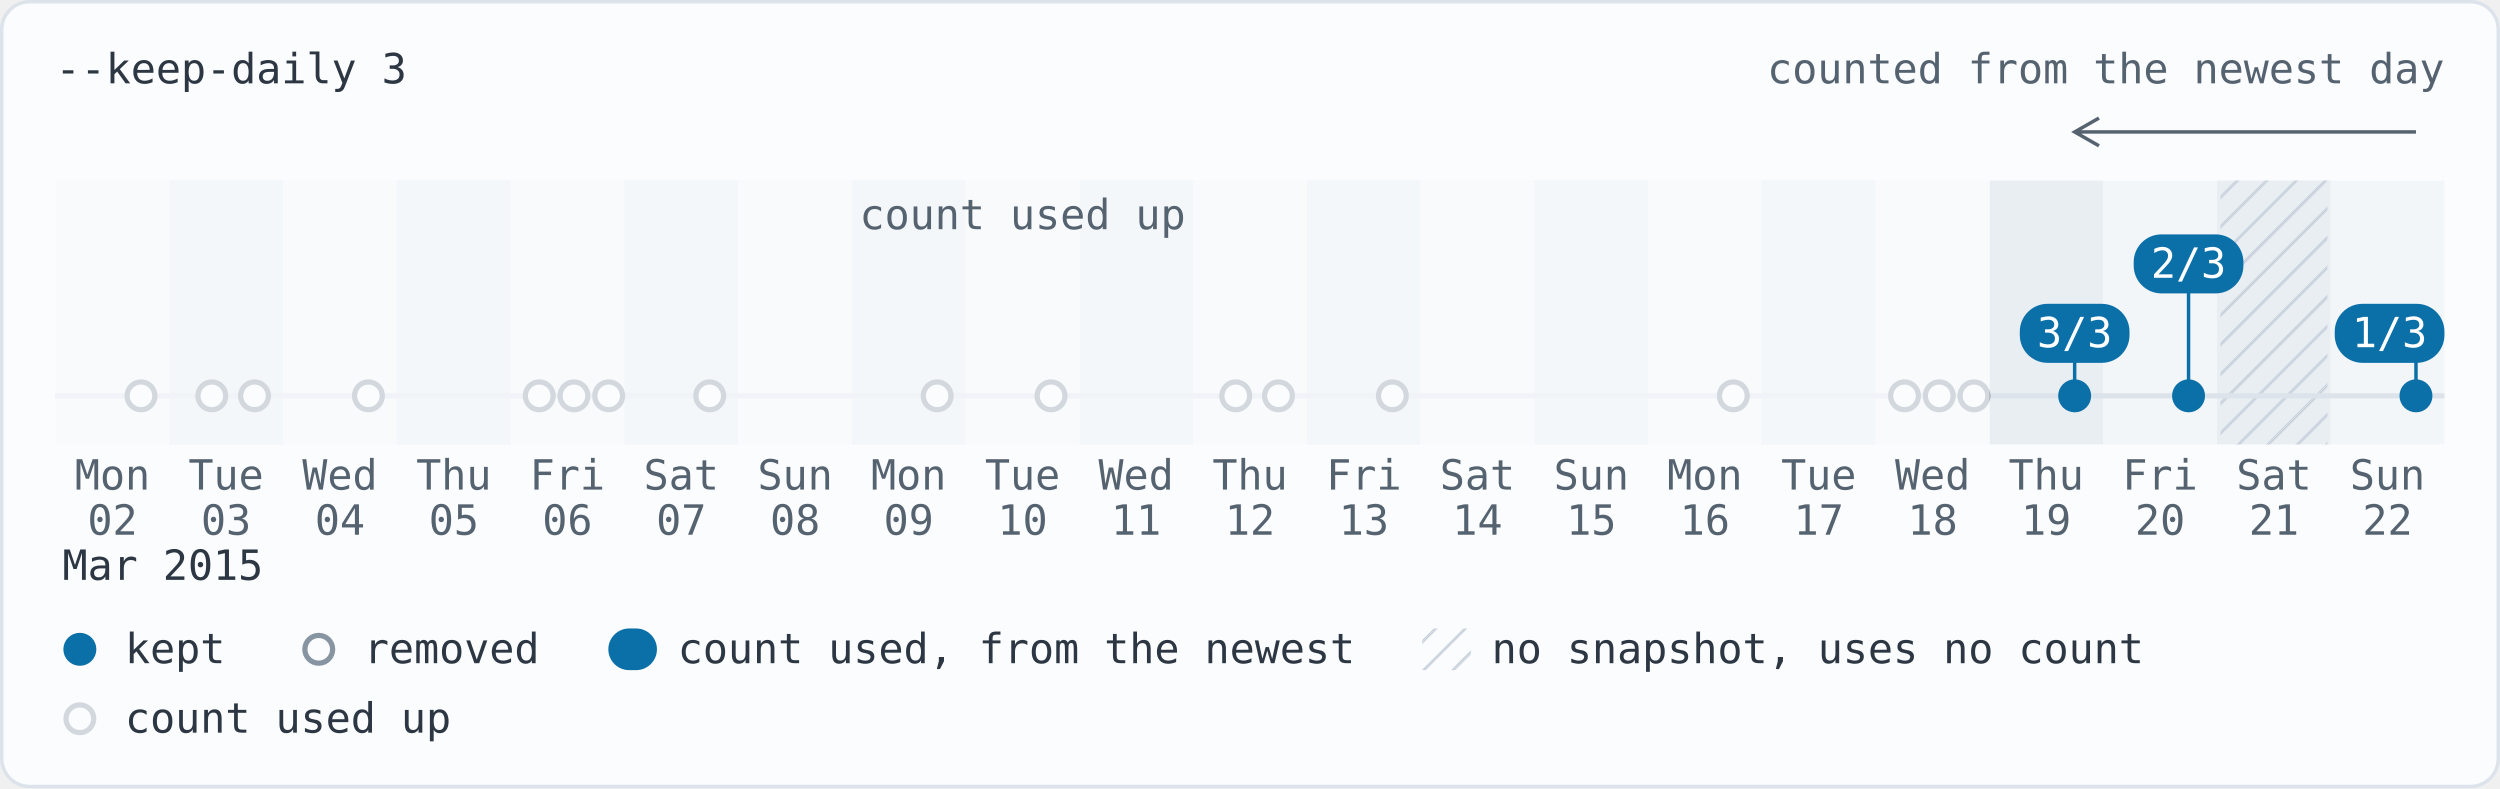
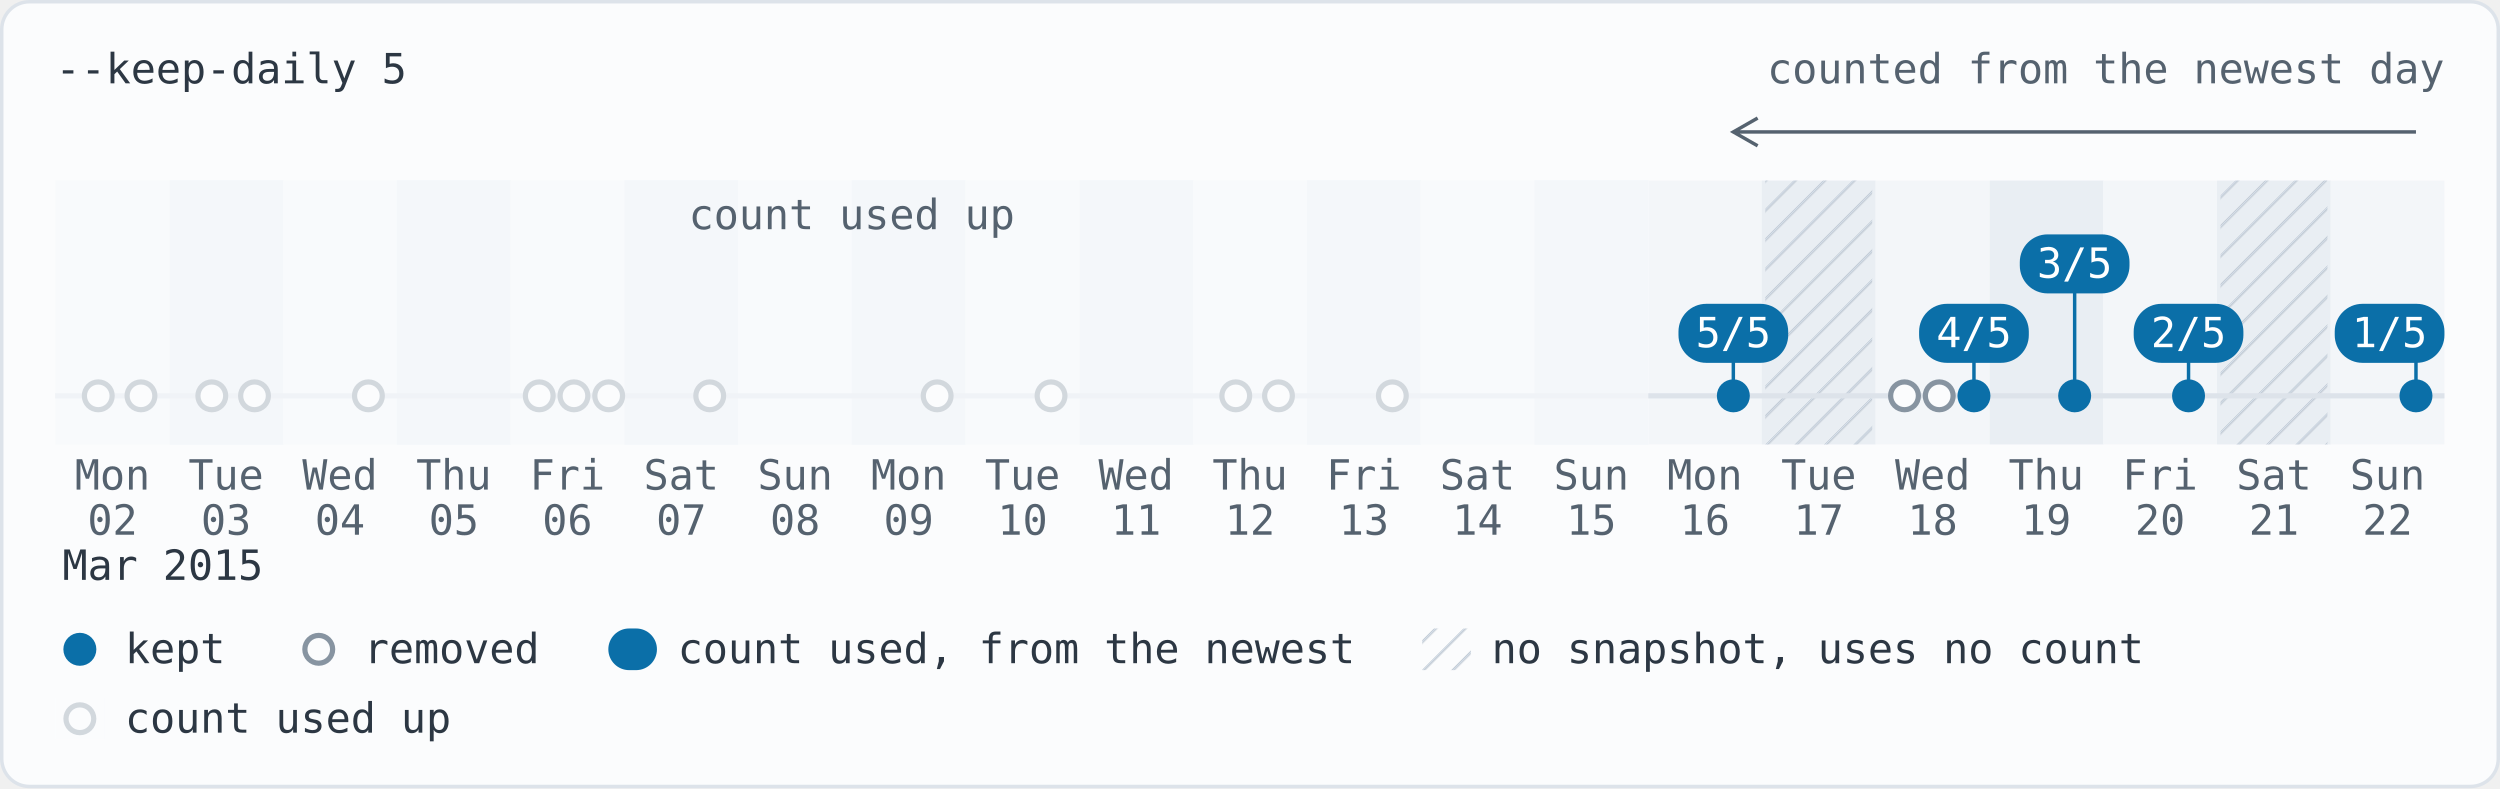
<svg xmlns="http://www.w3.org/2000/svg" viewBox="0 0 720.0 227.0" width="720.0" height="227.0" role="img">
  <style>
text { font-family: ui-monospace, SFMono-Regular, Menlo, Consolas, monospace; font-size: 12px; fill: #2c3743; }
.muted { fill: #55626f; }
.bg { fill: #fbfcfd; stroke: #dde3ea; }
.band, .lane { fill: #f3f6f9; }
.band2 { fill: #e9eef3; }
.fade { fill: #fbfcfd; opacity: 0.65; }
.axis, .sep { stroke: #dde3ea; stroke-width: 1.5; }
.kept { fill: #0b6fa8; stroke: #0b6fa8; stroke-width: 1.5; }
.removed { fill: #fbfcfd; stroke: #8794a1; stroke-width: 1.5; }
.snap { fill: #8794a1; }
.pill { fill: #0b6fa8; }
.on-pill { fill: #ffffff; }
.lead { stroke: #0b6fa8; stroke-width: 1; }
.arrow { stroke: #55626f; fill: none; }
.win { fill: #0b6fa8; fill-opacity: 0.1; stroke: #0b6fa8; stroke-width: 1.5; stroke-dasharray: 5 4; }
.hatch { fill: url(#hatch); }
.hatch-line { stroke: #c3ccd6; stroke-width: 1.5; }
@media (prefers-color-scheme: dark) {
  text { fill: #b4c0cd; }
  .muted { fill: #93a0ae; }
  .bg { fill: #0a0e13; stroke: #232b35; }
  .band, .lane { fill: #10161c; }
  .band2 { fill: #161d25; }
  .fade { fill: #0a0e13; }
  .axis, .sep { stroke: #232b35; }
  .kept { fill: #8be4f5; stroke: #8be4f5; }
  .removed { fill: #0a0e13; stroke: #6b7785; }
  .snap { fill: #6b7785; }
  .pill { fill: #8be4f5; }
  .on-pill { fill: #0a0e13; }
  .lead { stroke: #8be4f5; }
  .arrow { stroke: #93a0ae; }
  .win { fill: #8be4f5; stroke: #8be4f5; }
  .hatch-line { stroke: #3a4552; }
}
</style>
  <defs>
    <pattern id="hatch" width="6" height="6" patternUnits="userSpaceOnUse" patternTransform="rotate(45)">
      <line x1="0" y1="0" x2="0" y2="6" class="hatch-line" />
    </pattern>
  </defs>
  <rect x="0.5" y="0.5" width="719.0" height="226.0" rx="8" class="bg" />
-   <text x="16.0" y="24.0" class="" text-anchor="start">--keep-daily 3</text>
+   <text x="16.0" y="24.0" class="" text-anchor="start">--keep-daily 5</text>
  <text x="704.0" y="24.0" class="muted" text-anchor="end">counted from the newest day</text>
-   <path d="M 695.8 38 H 597.5 m 7 -4 l -7 4 l 7 4" class="arrow" />
+   <path d="M 695.8 38 H 499.2 m 7 -4 l -7 4 l 7 4" class="arrow" />
  <rect x="16.0" y="52.0" width="32.8" height="76.0" class="band" />
  <rect x="48.8" y="52.0" width="32.8" height="76.0" class="band2" />
  <rect x="81.5" y="52.0" width="32.8" height="76.0" class="band" />
  <rect x="114.3" y="52.0" width="32.8" height="76.0" class="band2" />
  <rect x="147.0" y="52.0" width="32.8" height="76.0" class="band" />
  <rect x="179.8" y="52.0" width="32.8" height="76.0" class="band2" />
  <rect x="212.6" y="52.0" width="32.8" height="76.0" class="band" />
  <rect x="245.3" y="52.0" width="32.8" height="76.0" class="band2" />
  <rect x="278.1" y="52.0" width="32.8" height="76.0" class="band" />
  <rect x="310.9" y="52.0" width="32.8" height="76.0" class="band2" />
  <rect x="343.6" y="52.0" width="32.8" height="76.0" class="band" />
  <rect x="376.4" y="52.0" width="32.8" height="76.0" class="band2" />
  <rect x="409.1" y="52.0" width="32.8" height="76.0" class="band" />
  <rect x="441.9" y="52.0" width="32.8" height="76.0" class="band2" />
  <rect x="474.7" y="52.0" width="32.8" height="76.0" class="band" />
  <rect x="507.4" y="52.0" width="32.8" height="76.0" class="band2" />
  <rect x="540.2" y="52.0" width="32.8" height="76.0" class="band" />
  <rect x="573.0" y="52.0" width="32.8" height="76.0" class="band2" />
  <rect x="605.7" y="52.0" width="32.8" height="76.0" class="band" />
  <rect x="638.5" y="52.0" width="32.8" height="76.0" class="band2" />
  <rect x="671.2" y="52.0" width="32.8" height="76.0" class="band" />
+   <rect x="508.4" y="52.0" width="30.8" height="76.0" class="hatch" />
  <rect x="639.5" y="52.0" width="30.8" height="76.0" class="hatch" />
  <line x1="16.0" y1="114.0" x2="704.0" y2="114.0" class="axis" />
-   <line x1="695.8" y1="96.0" x2="695.8" y2="114.0" class="lead" />
-   <rect x="672.4" y="87.5" width="31.6" height="17.0" rx="8" class="pill" />
-   <text x="688.2" y="100.0" class="on-pill" text-anchor="middle">1/3</text>
  <circle cx="695.8" cy="114.0" r="4.0" class="kept" />
-   <line x1="630.3" y1="76.0" x2="630.3" y2="114.0" class="lead" />
-   <rect x="614.5" y="67.5" width="31.6" height="17.0" rx="8" class="pill" />
-   <text x="630.3" y="80.0" class="on-pill" text-anchor="middle">2/3</text>
  <circle cx="630.3" cy="114.0" r="4.0" class="kept" />
-   <line x1="597.5" y1="96.0" x2="597.5" y2="114.0" class="lead" />
-   <rect x="581.7" y="87.5" width="31.6" height="17.0" rx="8" class="pill" />
-   <text x="597.5" y="100.0" class="on-pill" text-anchor="middle">3/3</text>
  <circle cx="597.5" cy="114.0" r="4.0" class="kept" />
-   <circle cx="568.5" cy="114.0" r="4.0" class="removed" />
+   <circle cx="568.5" cy="114.0" r="4.0" class="kept" />
  <circle cx="558.5" cy="114.0" r="4.0" class="removed" />
  <circle cx="548.5" cy="114.0" r="4.0" class="removed" />
-   <circle cx="499.2" cy="114.0" r="4.0" class="removed" />
+   <circle cx="499.2" cy="114.0" r="4.0" class="kept" />
  <circle cx="401.0" cy="114.0" r="4.0" class="removed" />
  <circle cx="368.2" cy="114.0" r="4.0" class="removed" />
  <circle cx="355.9" cy="114.0" r="4.0" class="removed" />
  <circle cx="302.7" cy="114.0" r="4.0" class="removed" />
  <circle cx="269.9" cy="114.0" r="4.0" class="removed" />
  <circle cx="204.4" cy="114.0" r="4.0" class="removed" />
  <circle cx="175.3" cy="114.0" r="4.0" class="removed" />
  <circle cx="165.3" cy="114.0" r="4.0" class="removed" />
  <circle cx="155.3" cy="114.0" r="4.0" class="removed" />
  <circle cx="106.1" cy="114.0" r="4.0" class="removed" />
  <circle cx="73.3" cy="114.0" r="4.0" class="removed" />
  <circle cx="61.0" cy="114.0" r="4.0" class="removed" />
  <circle cx="40.6" cy="114.0" r="4.0" class="removed" />
-   <rect x="16.0" y="52.0" width="557.0" height="76.0" class="fade" />
-   <text x="294.5" y="66.0" class="muted" text-anchor="middle">count used up</text>
+   <circle cx="28.3" cy="114.0" r="4.0" class="removed" />
+   <rect x="16.0" y="52.0" width="458.7" height="76.0" class="fade" />
+   <text x="245.3" y="66.0" class="muted" text-anchor="middle">count used up</text>
+   <line x1="695.8" y1="96.0" x2="695.8" y2="110.0" class="lead" />
+   <rect x="672.4" y="87.5" width="31.6" height="17.0" rx="8" class="pill" />
+   <text x="688.2" y="100.0" class="on-pill" text-anchor="middle">1/5</text>
+   <line x1="630.3" y1="96.0" x2="630.3" y2="110.0" class="lead" />
+   <rect x="614.5" y="87.5" width="31.6" height="17.0" rx="8" class="pill" />
+   <text x="630.3" y="100.0" class="on-pill" text-anchor="middle">2/5</text>
+   <line x1="597.5" y1="76.0" x2="597.5" y2="110.0" class="lead" />
+   <rect x="581.7" y="67.5" width="31.6" height="17.0" rx="8" class="pill" />
+   <text x="597.5" y="80.0" class="on-pill" text-anchor="middle">3/5</text>
+   <line x1="568.5" y1="96.0" x2="568.5" y2="110.0" class="lead" />
+   <rect x="552.7" y="87.5" width="31.6" height="17.0" rx="8" class="pill" />
+   <text x="568.5" y="100.0" class="on-pill" text-anchor="middle">4/5</text>
+   <line x1="499.2" y1="96.0" x2="499.2" y2="110.0" class="lead" />
+   <rect x="483.4" y="87.5" width="31.6" height="17.0" rx="8" class="pill" />
+   <text x="499.2" y="100.0" class="on-pill" text-anchor="middle">5/5</text>
  <text x="32.4" y="141.0" class="muted" text-anchor="middle">Mon</text>
  <text x="32.4" y="154.0" class="muted" text-anchor="middle">02</text>
  <text x="18.0" y="167.0" class="" text-anchor="start">Mar 2015</text>
  <text x="65.1" y="141.0" class="muted" text-anchor="middle">Tue</text>
  <text x="65.1" y="154.0" class="muted" text-anchor="middle">03</text>
  <text x="97.9" y="141.0" class="muted" text-anchor="middle">Wed</text>
  <text x="97.9" y="154.0" class="muted" text-anchor="middle">04</text>
  <text x="130.7" y="141.0" class="muted" text-anchor="middle">Thu</text>
  <text x="130.7" y="154.0" class="muted" text-anchor="middle">05</text>
  <text x="163.4" y="141.0" class="muted" text-anchor="middle">Fri</text>
  <text x="163.4" y="154.0" class="muted" text-anchor="middle">06</text>
  <text x="196.2" y="141.0" class="muted" text-anchor="middle">Sat</text>
  <text x="196.2" y="154.0" class="muted" text-anchor="middle">07</text>
  <text x="229.0" y="141.0" class="muted" text-anchor="middle">Sun</text>
  <text x="229.0" y="154.0" class="muted" text-anchor="middle">08</text>
  <text x="261.7" y="141.0" class="muted" text-anchor="middle">Mon</text>
  <text x="261.7" y="154.0" class="muted" text-anchor="middle">09</text>
  <text x="294.5" y="141.0" class="muted" text-anchor="middle">Tue</text>
  <text x="294.5" y="154.0" class="muted" text-anchor="middle">10</text>
  <text x="327.2" y="141.0" class="muted" text-anchor="middle">Wed</text>
  <text x="327.2" y="154.0" class="muted" text-anchor="middle">11</text>
  <text x="360.0" y="141.0" class="muted" text-anchor="middle">Thu</text>
  <text x="360.0" y="154.0" class="muted" text-anchor="middle">12</text>
  <text x="392.8" y="141.0" class="muted" text-anchor="middle">Fri</text>
  <text x="392.8" y="154.0" class="muted" text-anchor="middle">13</text>
  <text x="425.5" y="141.0" class="muted" text-anchor="middle">Sat</text>
  <text x="425.5" y="154.0" class="muted" text-anchor="middle">14</text>
  <text x="458.3" y="141.0" class="muted" text-anchor="middle">Sun</text>
  <text x="458.3" y="154.0" class="muted" text-anchor="middle">15</text>
  <text x="491.0" y="141.0" class="muted" text-anchor="middle">Mon</text>
  <text x="491.0" y="154.0" class="muted" text-anchor="middle">16</text>
  <text x="523.8" y="141.0" class="muted" text-anchor="middle">Tue</text>
  <text x="523.8" y="154.0" class="muted" text-anchor="middle">17</text>
  <text x="556.6" y="141.0" class="muted" text-anchor="middle">Wed</text>
  <text x="556.6" y="154.0" class="muted" text-anchor="middle">18</text>
  <text x="589.3" y="141.0" class="muted" text-anchor="middle">Thu</text>
  <text x="589.3" y="154.0" class="muted" text-anchor="middle">19</text>
  <text x="622.1" y="141.0" class="muted" text-anchor="middle">Fri</text>
  <text x="622.1" y="154.0" class="muted" text-anchor="middle">20</text>
  <text x="654.9" y="141.0" class="muted" text-anchor="middle">Sat</text>
  <text x="654.9" y="154.0" class="muted" text-anchor="middle">21</text>
  <text x="687.6" y="141.0" class="muted" text-anchor="middle">Sun</text>
  <text x="687.6" y="154.0" class="muted" text-anchor="middle">22</text>
  <circle cx="23.0" cy="187.0" r="4.0" class="kept" />
  <text x="36.0" y="191.0" class="" text-anchor="start">kept</text>
  <circle cx="91.8" cy="187.0" r="4.0" class="removed" />
  <text x="104.8" y="191.0" class="" text-anchor="start">removed</text>
  <rect x="175.2" y="181.0" width="14" height="12" rx="6" class="pill" />
  <text x="195.2" y="191.0" class="" text-anchor="start">count used, from the newest</text>
  <rect x="409.6" y="181.0" width="14.0" height="12.0" class="hatch" />
  <text x="429.6" y="191.0" class="" text-anchor="start">no snapshot, uses no count</text>
  <circle cx="23.0" cy="207.0" r="4.0" class="removed" />
  <rect x="16.0" y="201.0" width="14.0" height="12.0" class="fade" />
  <text x="36.0" y="211.0" class="" text-anchor="start">count used up</text>
</svg>
